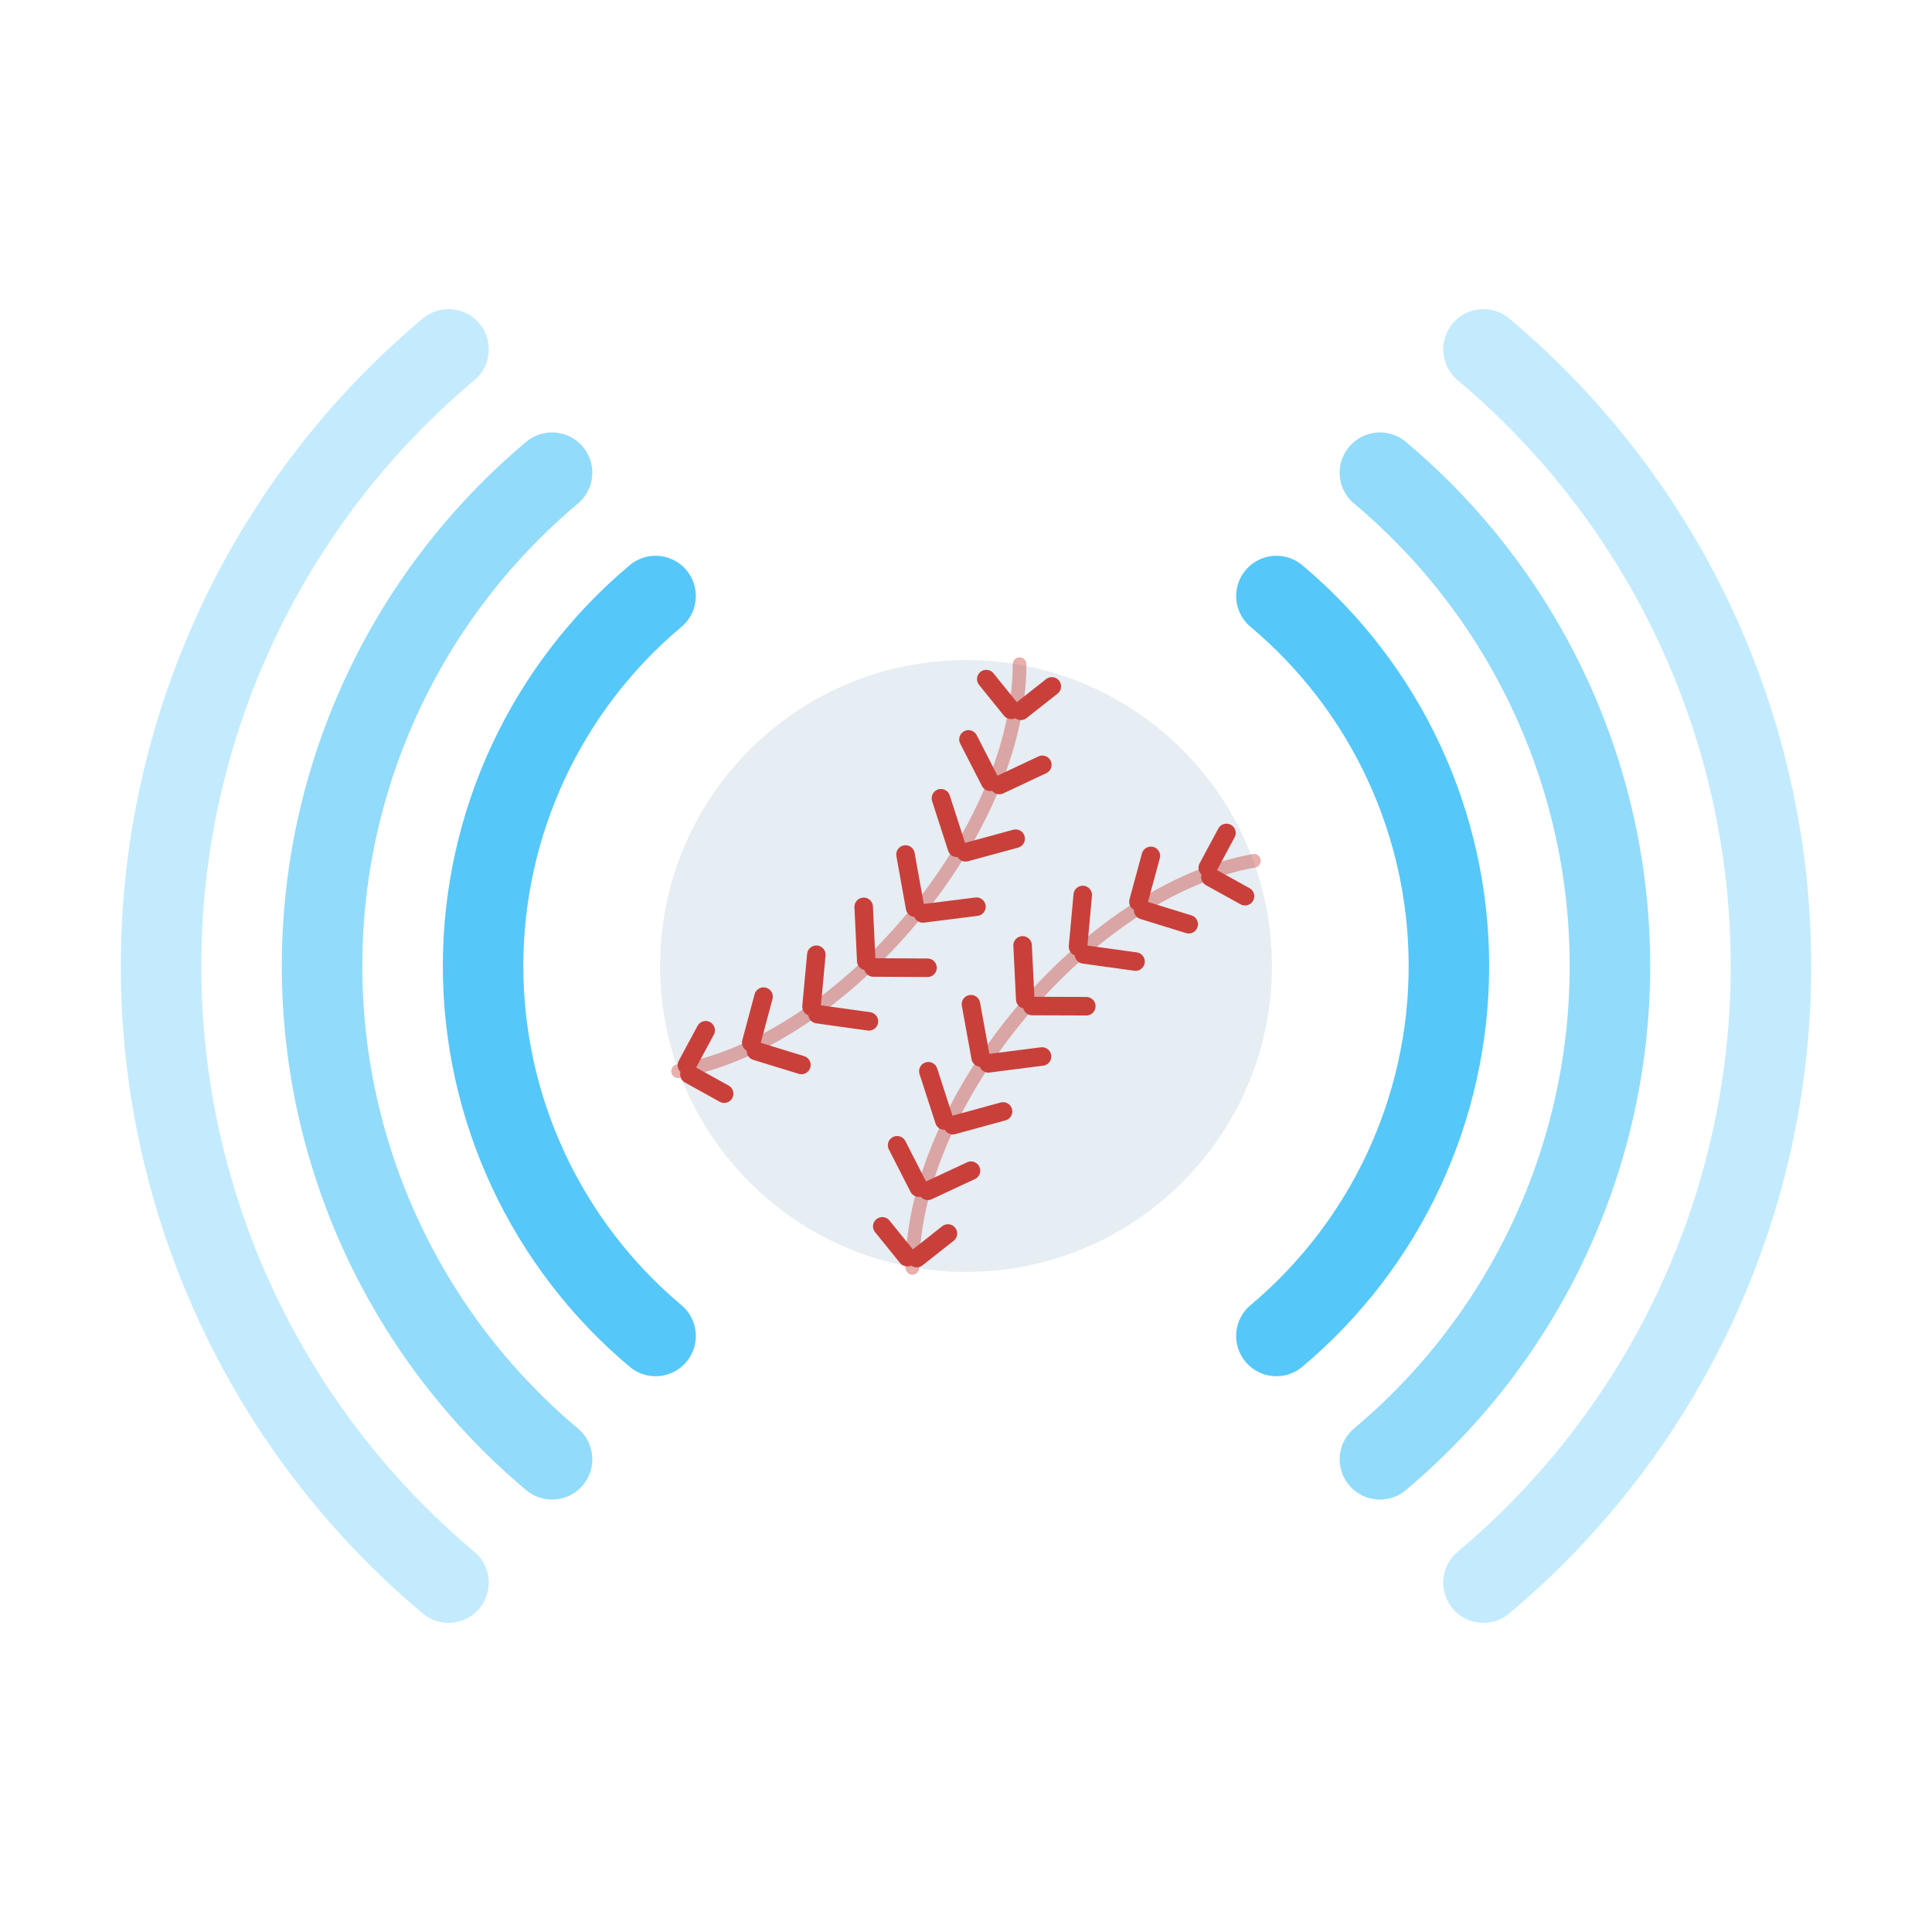
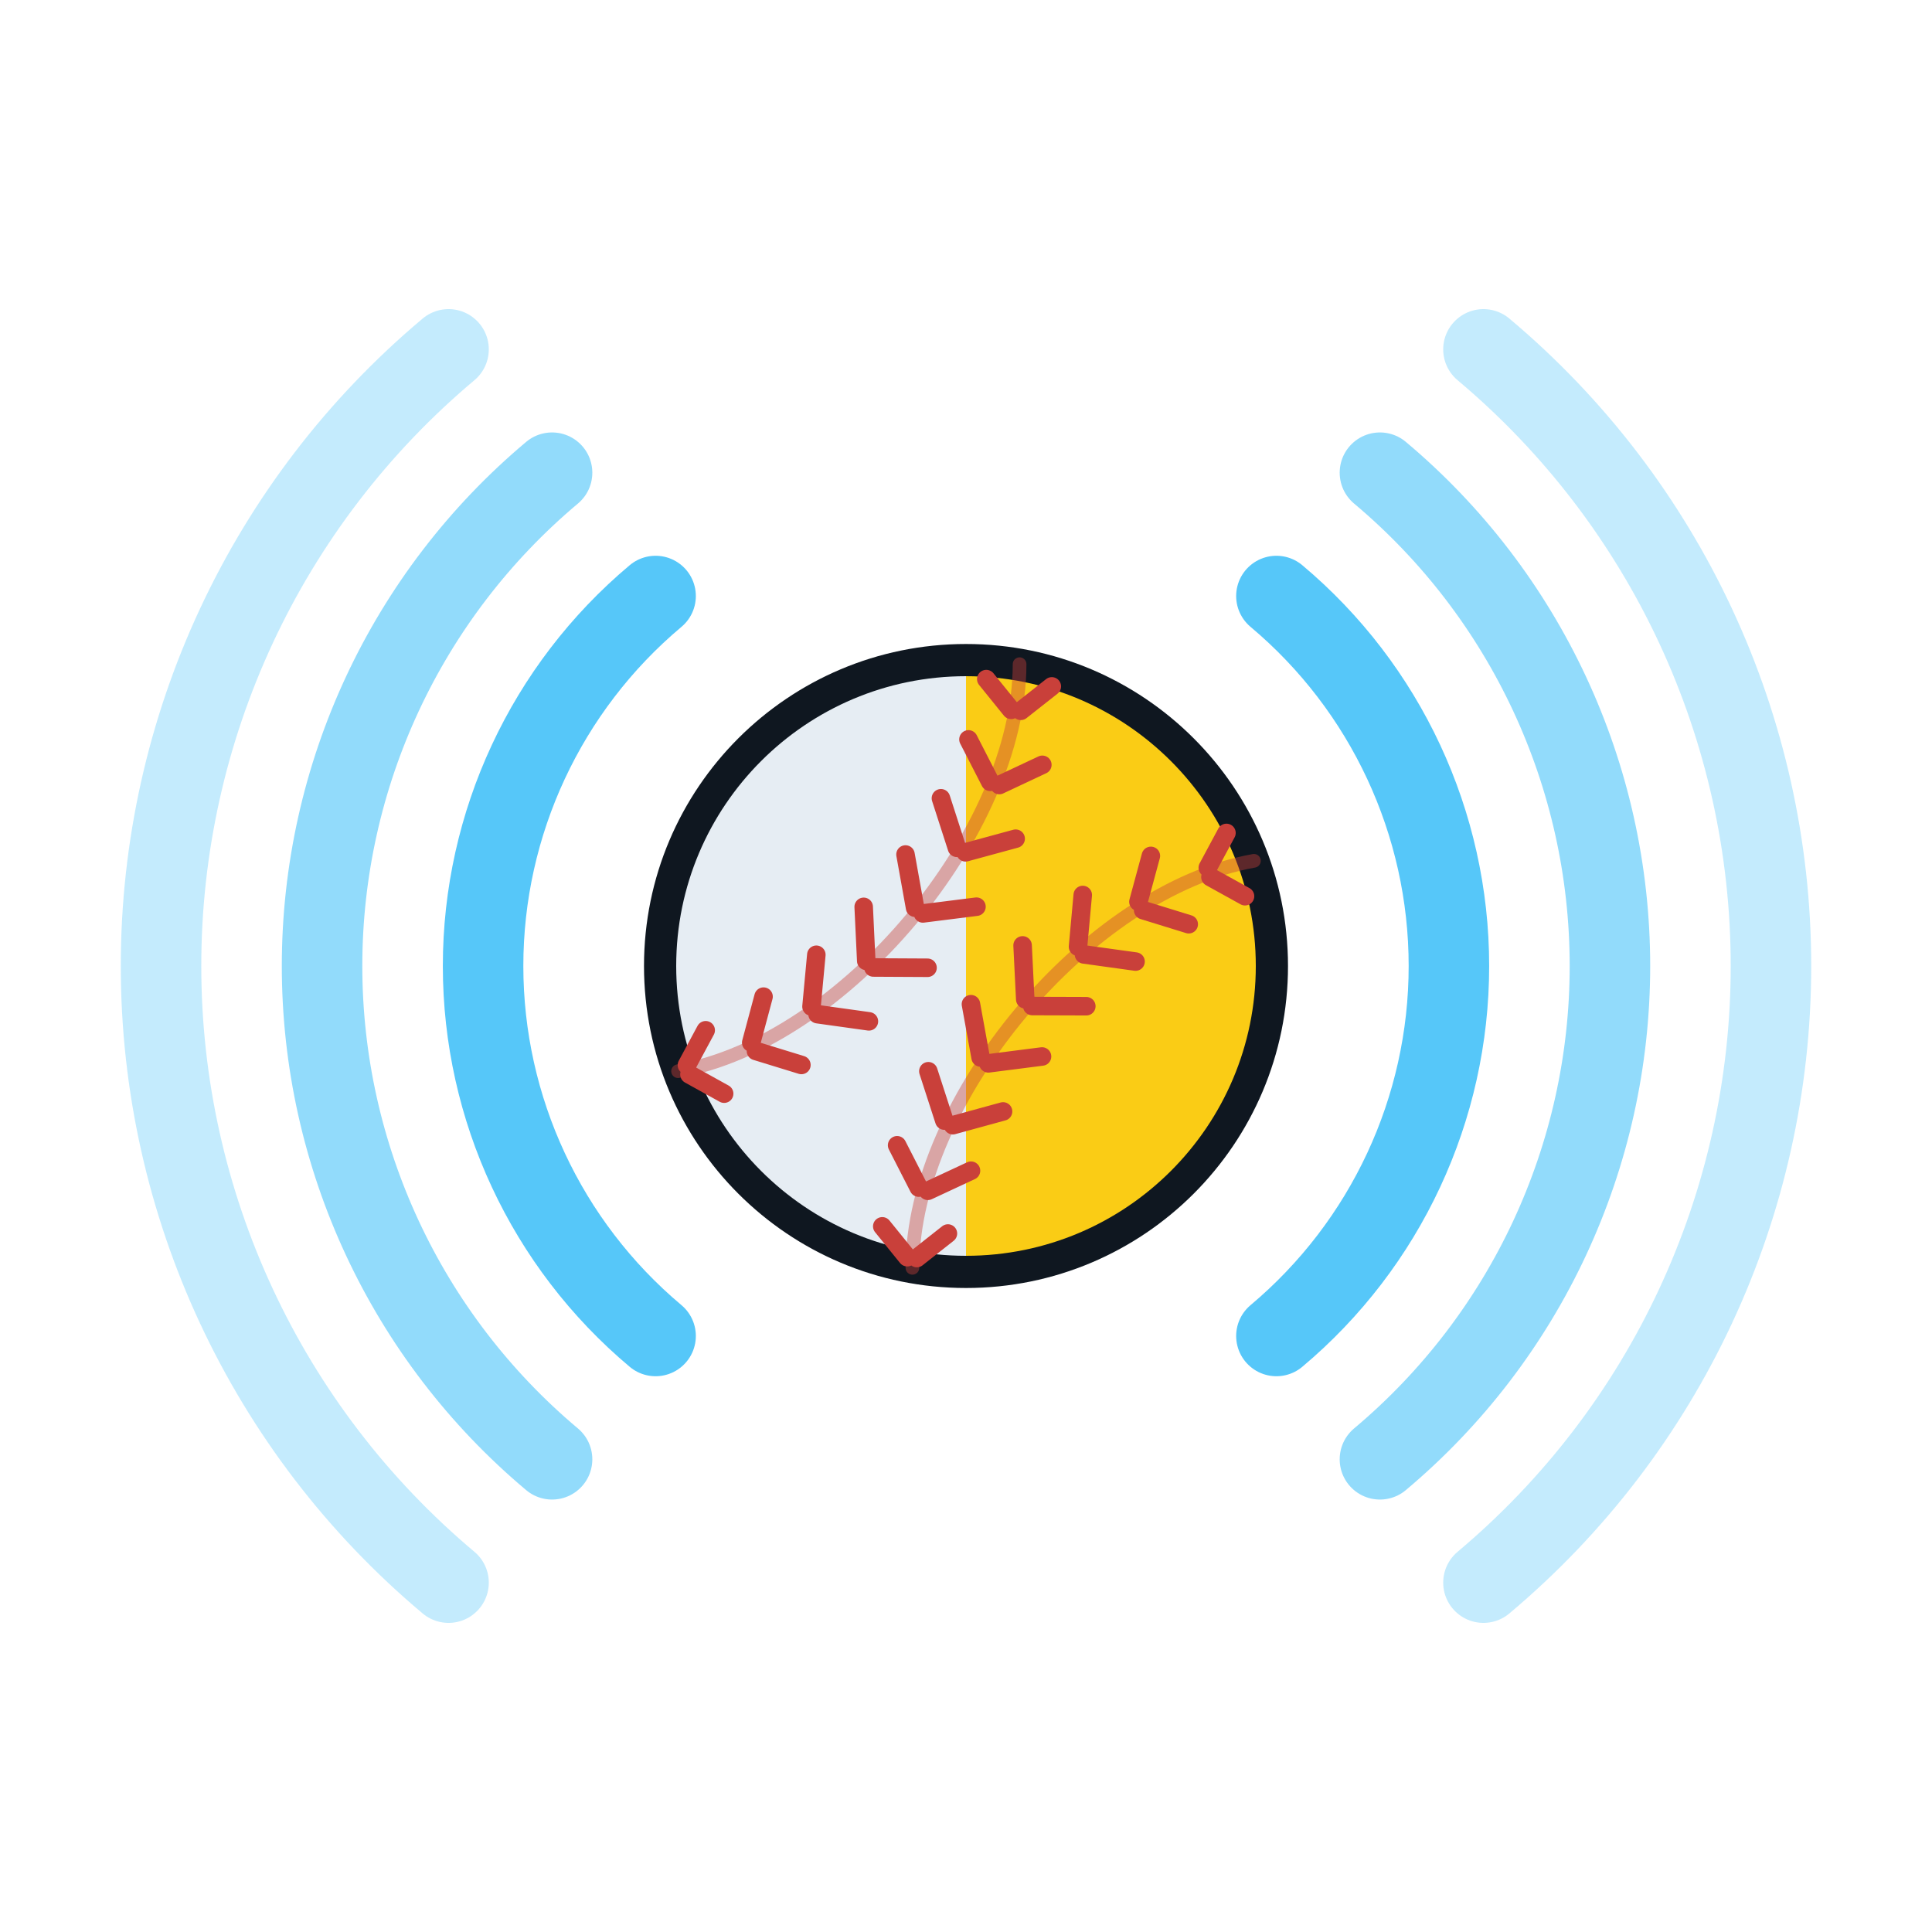
<svg xmlns="http://www.w3.org/2000/svg" viewBox="0 0 120 120" width="120" height="120" role="img" aria-label="Dugout Signals">
  <g fill="none" stroke="#38bdf8" stroke-width="5" stroke-linecap="round">
    <path d="M92.14 21.7A50 50 0 0 1 92.14 98.3" opacity=".3" />
    <path d="M85.71 29.36A40 40 0 0 1 85.71 90.64" opacity=".55" />
    <path d="M79.28 37.02A30 30 0 0 1 79.28 82.98" opacity=".85" />
    <path d="M27.86 21.7A50 50 0 0 0 27.86 98.3" opacity=".3" />
    <path d="M34.29 29.36A40 40 0 0 0 34.29 90.64" opacity=".55" />
    <path d="M40.72 37.02A30 30 0 0 0 40.72 82.98" opacity=".85" />
  </g>
-   <circle cx="60" cy="60" r="19" fill="#e6edf3" />
+   <defs>
+     <clipPath id="ll">
+       <rect x="41" y="41" width="19" height="38" />
+     </clipPath>
+     <clipPath id="rl">
+       <rect x="60" y="41" width="19" height="38" />
+     </clipPath>
+   </defs>
+   <circle cx="60" cy="60" r="19" fill="#e6edf3" clip-path="url(#ll)" />
+   <circle cx="60" cy="60" r="19" fill="#facc15" clip-path="url(#rl)" />
+   <circle cx="60" cy="60" r="19" fill="none" stroke="#0f1720" stroke-width="2" />
  <g transform="rotate(40 60 60)">
    <g fill="none" stroke="#c9403a" stroke-width=".85" stroke-linecap="round" opacity=".42">
      <path d="M50.5 43.5C57.2 51.5 57.2 68.5 50.5 76.5" />
      <path d="M69.5 43.5C62.8 51.5 62.8 68.5 69.5 76.5" />
    </g>
    <g fill="none" stroke="#c9403a" stroke-width="1.15" stroke-linecap="round">
      <path d="M51.92 46.01L49.51 45.54 M52.42 45.67L52.92 43.27 M53.80 50.27L51.07 49.12 M54.36 50.06L55.60 47.38 M54.85 54.74L52.11 53.02 M55.44 54.61L57.28 51.96 M55.25 59.26L52.67 57.11 M55.85 59.22L58.13 56.76 M55.05 63.74L52.77 61.27 M55.65 63.77L58.24 61.62 M54.27 68.10L52.43 65.44 M54.86 68.22L57.59 66.51 M52.84 72.22L51.59 69.54 M53.40 72.43L56.12 71.28 M50.68 75.86L50.18 73.45 M51.17 76.20L53.59 75.73" />
      <path transform="translate(120,0) scale(-1,1)" d="M51.92 46.01L49.51 45.54 M52.42 45.67L52.92 43.27 M53.80 50.27L51.07 49.12 M54.36 50.06L55.60 47.38 M54.85 54.74L52.11 53.02 M55.44 54.61L57.28 51.96 M55.25 59.26L52.67 57.11 M55.85 59.22L58.13 56.76 M55.05 63.74L52.77 61.27 M55.65 63.77L58.24 61.62 M54.27 68.10L52.43 65.44 M54.86 68.22L57.59 66.51 M52.84 72.22L51.59 69.54 M53.40 72.43L56.12 71.28 M50.68 75.86L50.18 73.45 M51.17 76.20L53.59 75.73" />
    </g>
  </g>
</svg>
